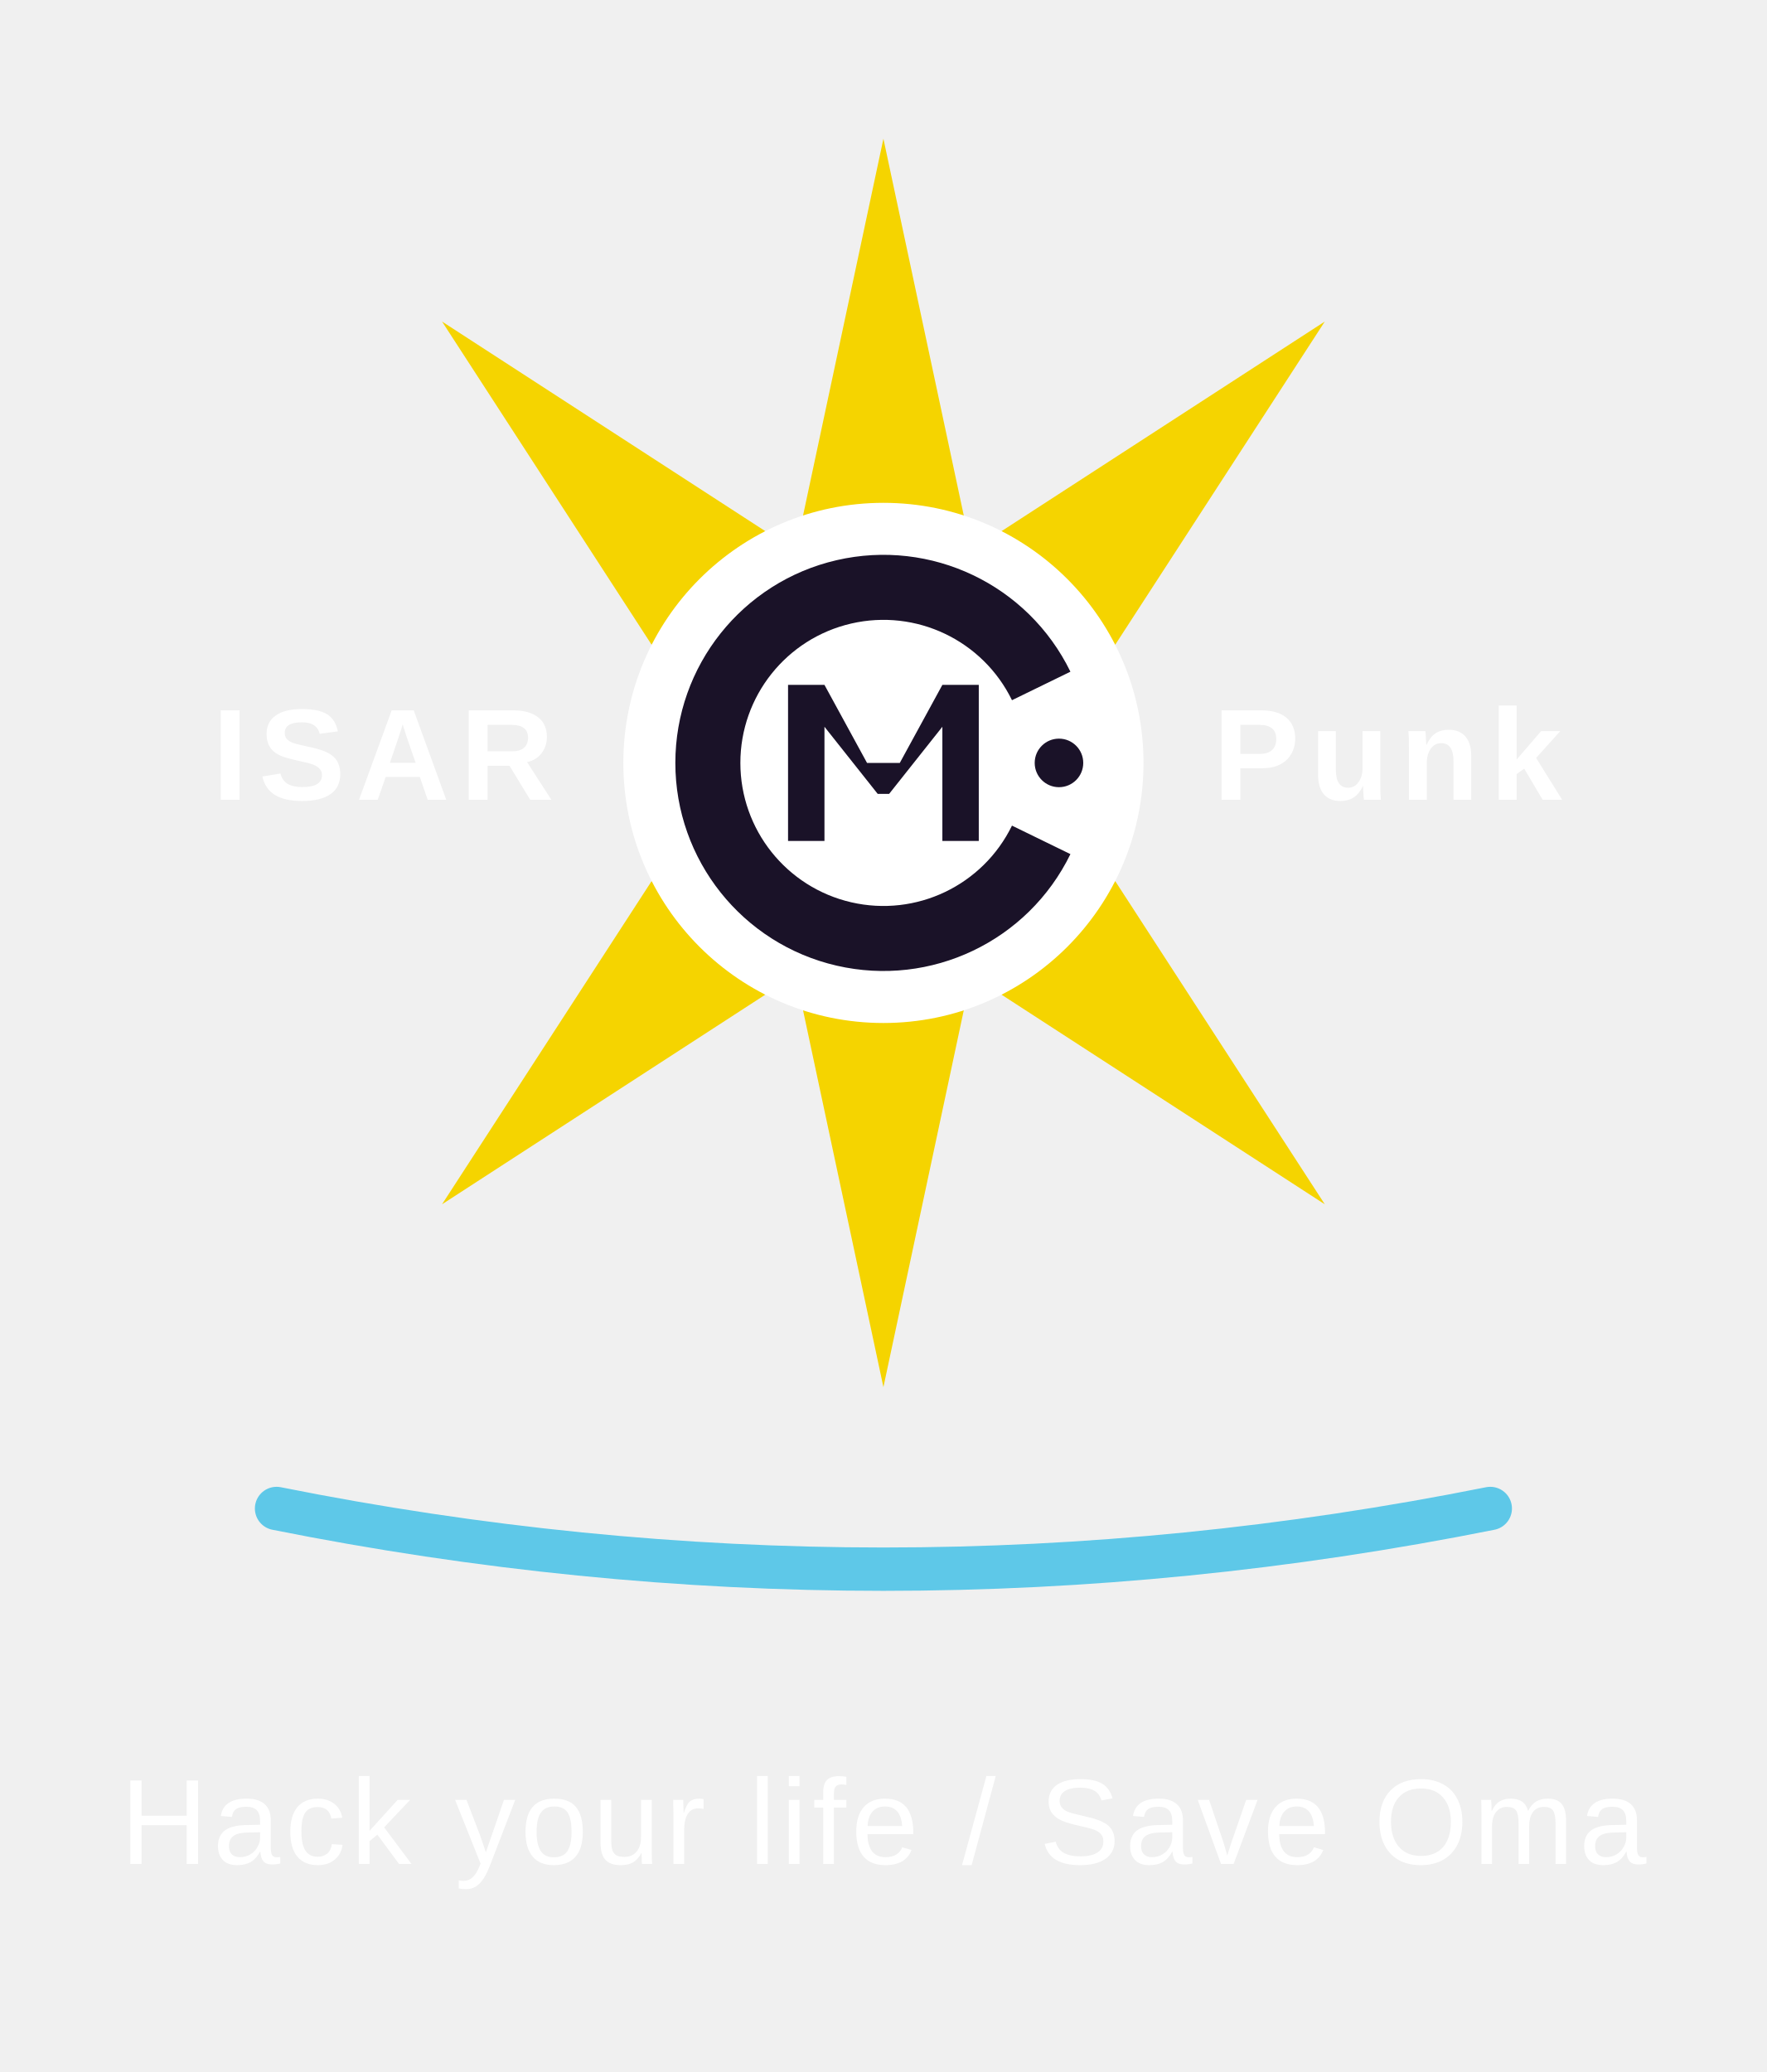
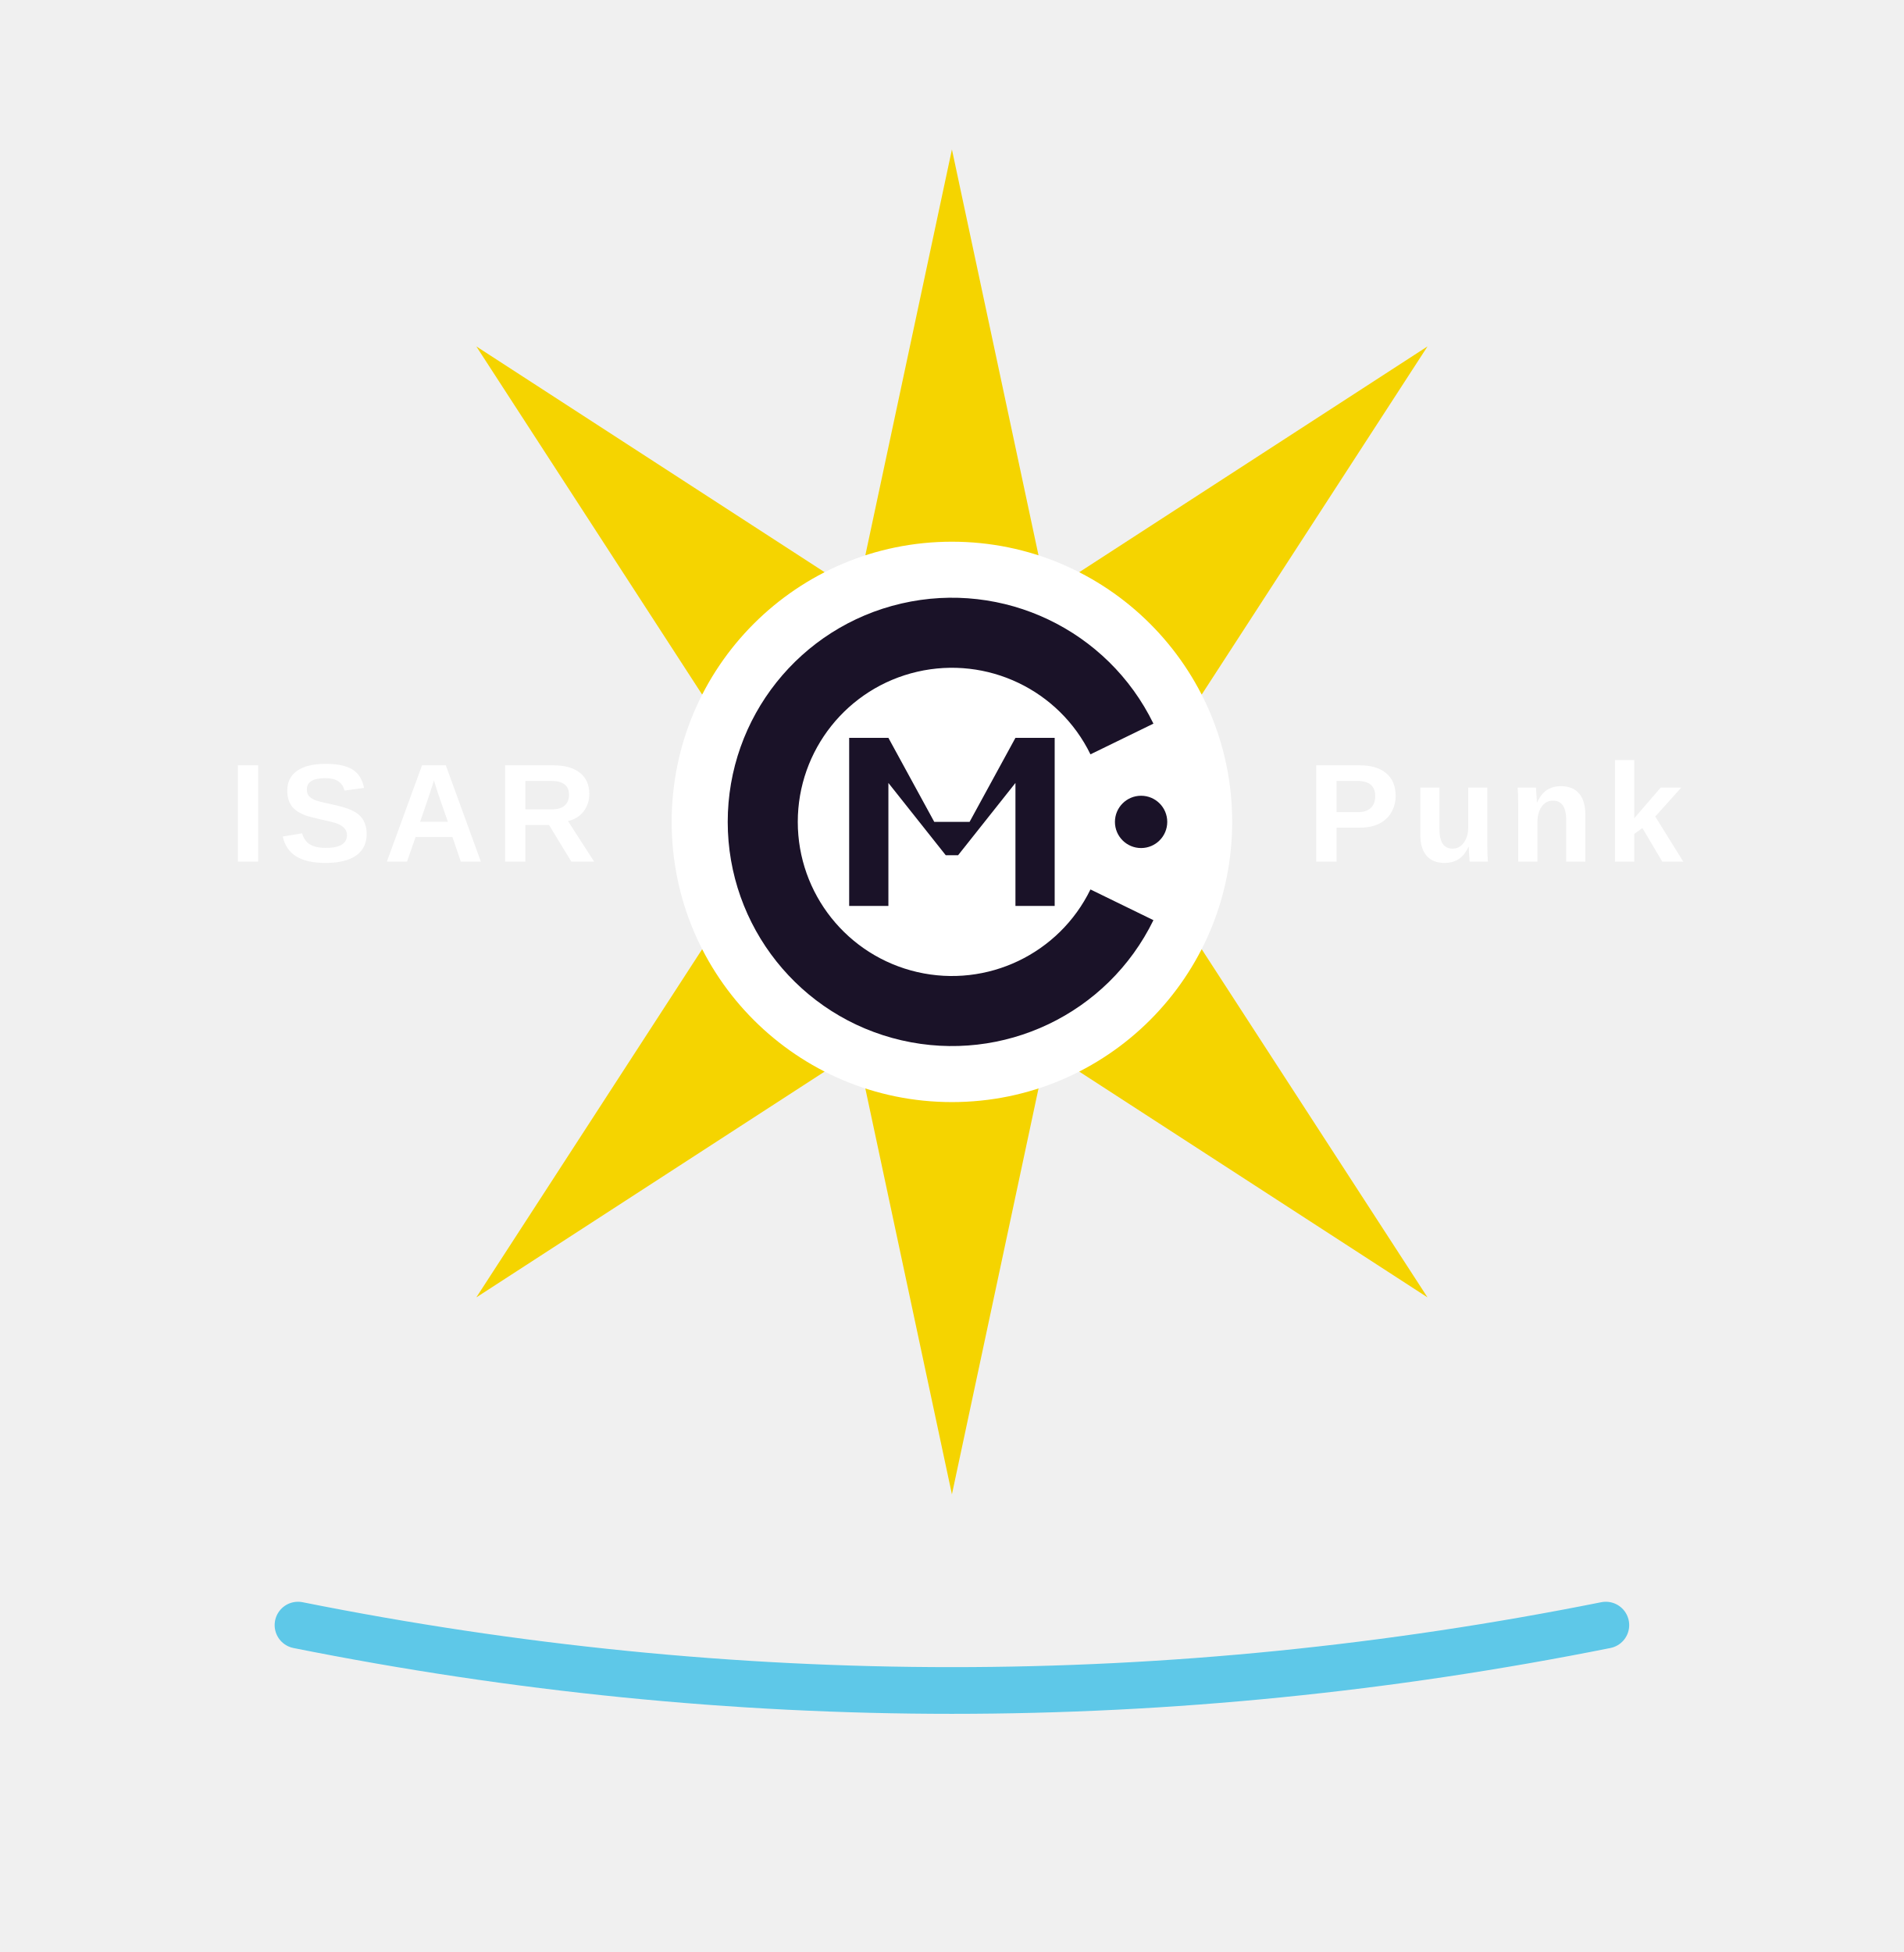
- <svg xmlns="http://www.w3.org/2000/svg" viewBox="0 0 203.8 239" role="img" aria-label="IsarPunk">
+ <svg xmlns="http://www.w3.org/2000/svg" viewBox="0 0 203.8 209" role="img" aria-label="IsarPunk">
  <g transform="translate(101.9 88)">
    <g id="isarpunk-mark">
      <polygon points="-9.271,-28.532 0,-72 9.271,-28.532" fill="#F5D400" />
      <polygon points="13.62,-26.73 50.912,-50.912 26.73,-13.62" fill="#F5D400" />
      <polygon points="26.73,13.62 50.912,50.912 13.62,26.73" fill="#F5D400" />
      <polygon points="9.271,28.532 0,72 -9.271,28.532" fill="#F5D400" />
      <polygon points="-13.62,26.73 -50.912,50.912 -26.73,13.62" fill="#F5D400" />
      <polygon points="-26.73,-13.62 -50.912,-50.912 -13.62,-26.73" fill="#F5D400" />
      <g id="cm-circle">
        <circle cx="0" cy="0" r="30" fill="#FFFFFF" />
        <path id="cm-c" fill="#1A1228" d="M 21.571 10.521 A 24 24 0 1 1 21.571 -10.521 L 14.83 -7.233 A 16.5 16.5 0 1 0 14.83 7.233 Z" />
        <circle cx="20.25" cy="0" r="2.8" fill="#1A1228" />
        <path id="cm-m" fill="#1A1228" d="M -11 9 L -11 -9 L -6.8 -9 L -1.89 0 L 1.89 0 L 6.8 -9 L 11 -9 L 11 9 L 6.8 9 L 6.8 -4.17 L 0.661 3.57 L -0.661 3.57 L -6.8 -4.17 L -6.8 9 Z" />
      </g>
      <path id="isar-curve" d="M -70 86 Q 0 100 70 86" fill="none" stroke="#5EC8E8" stroke-width="5" stroke-linecap="round" />
    </g>
    <text id="name-isar" x="-38" y="0" fill="#FFFFFF" font-size="15" font-weight="700" font-family="Montserrat, Arial Narrow, Arial, Helvetica, sans-serif" letter-spacing="0.08em" text-anchor="end" dominant-baseline="middle">ISAR</text>
    <text id="name-punk" x="38" y="0" fill="#FFFFFF" font-size="15" font-weight="700" font-family="Montserrat, Arial Narrow, Arial, Helvetica, sans-serif" letter-spacing="0.08em" text-anchor="start" dominant-baseline="middle">Punk</text>
-     <text id="tagline" x="0" y="127" fill="#FFFFFF" font-size="14" font-weight="500" font-family="Montserrat, Arial, Helvetica, sans-serif" letter-spacing="0.04em" text-anchor="middle">Hack your life / Save Oma</text>
  </g>
</svg>
